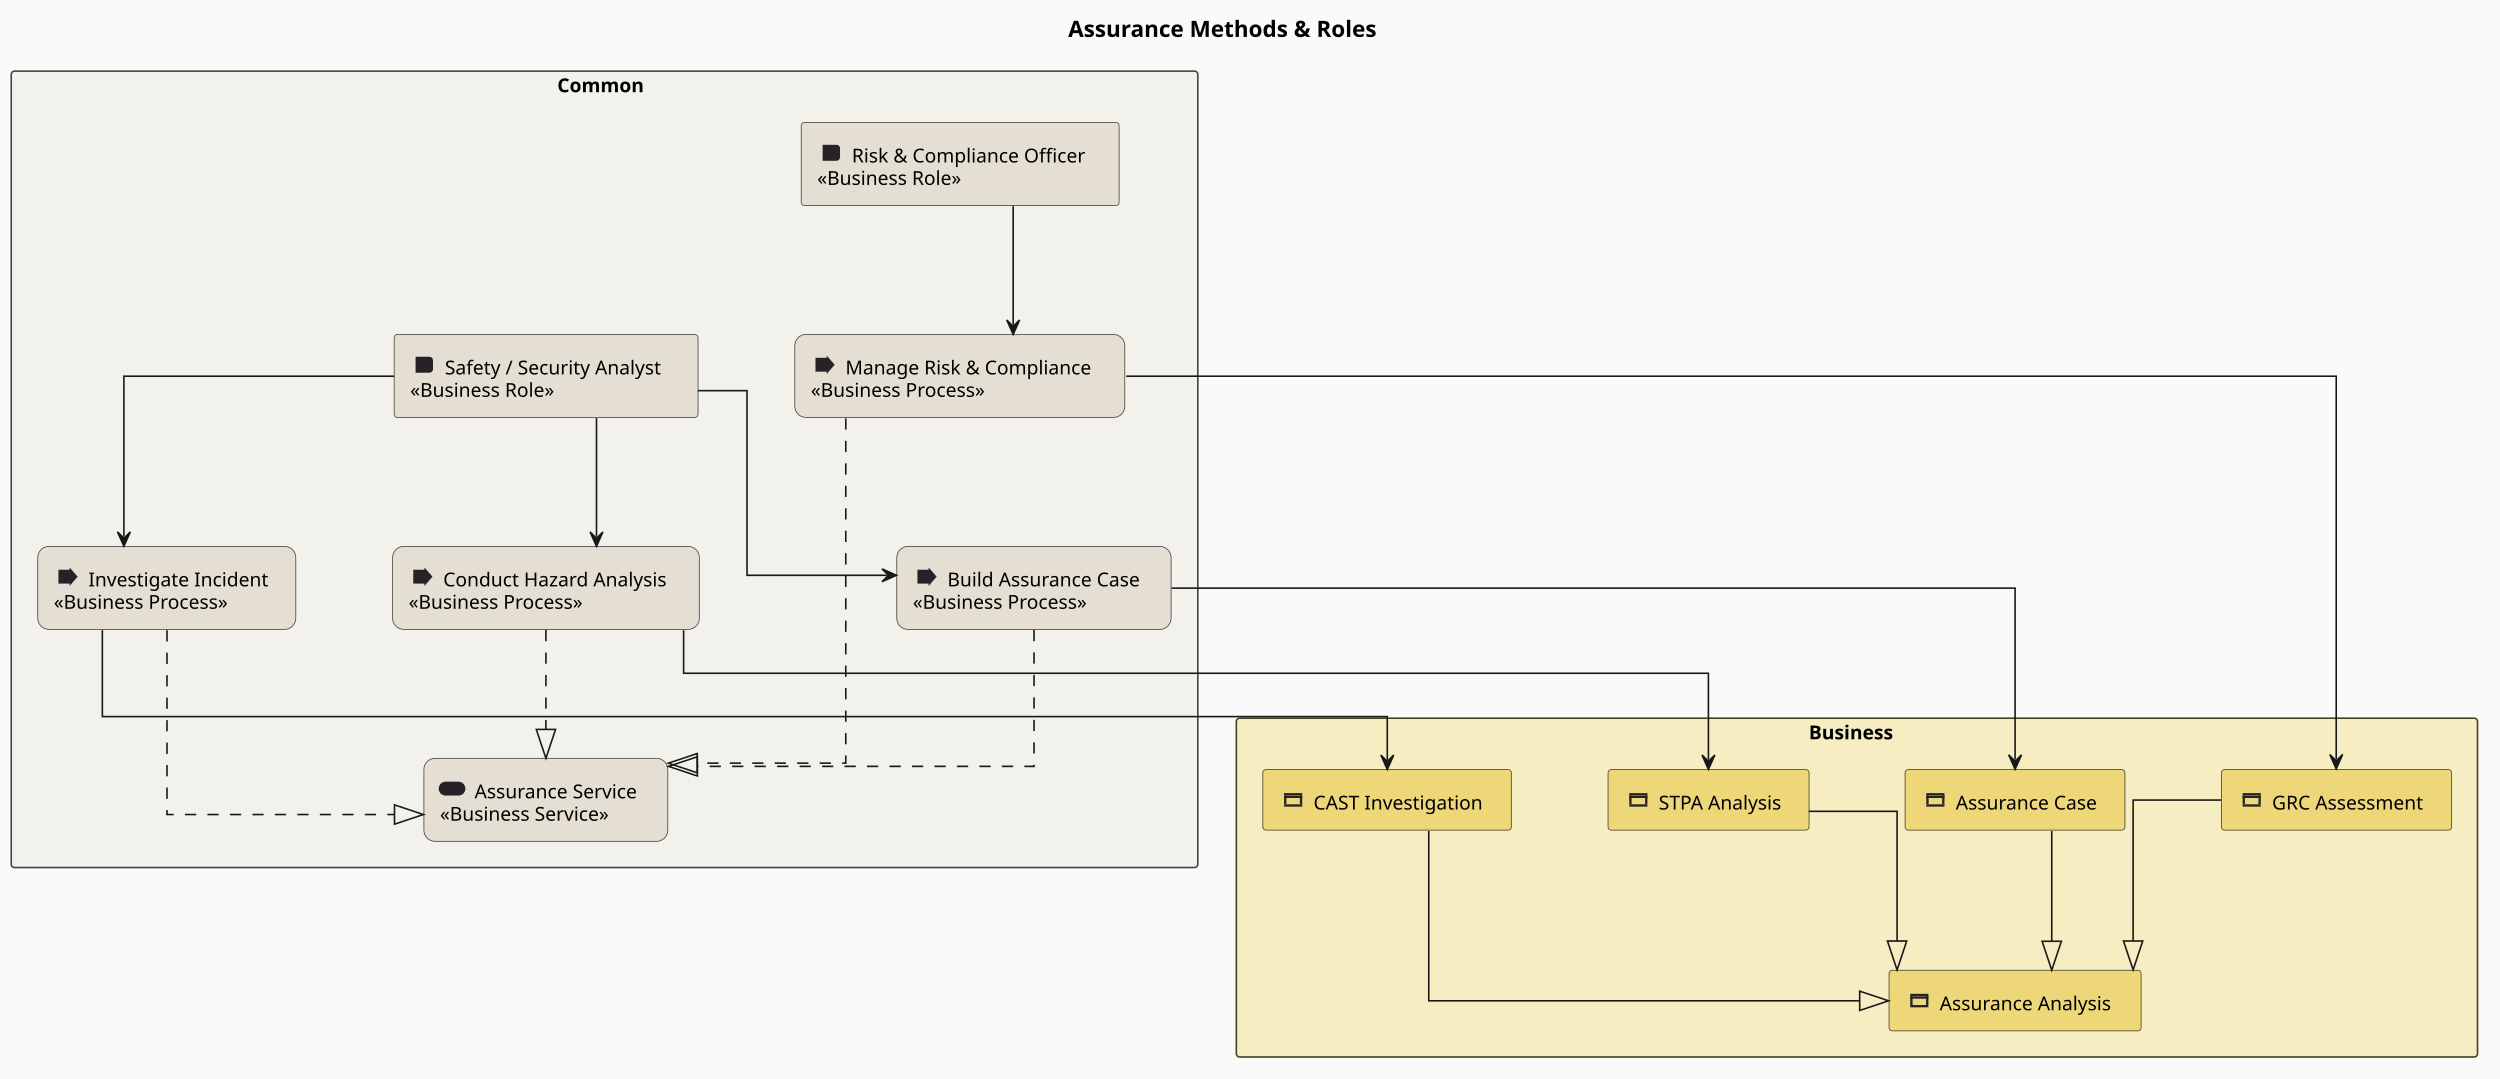
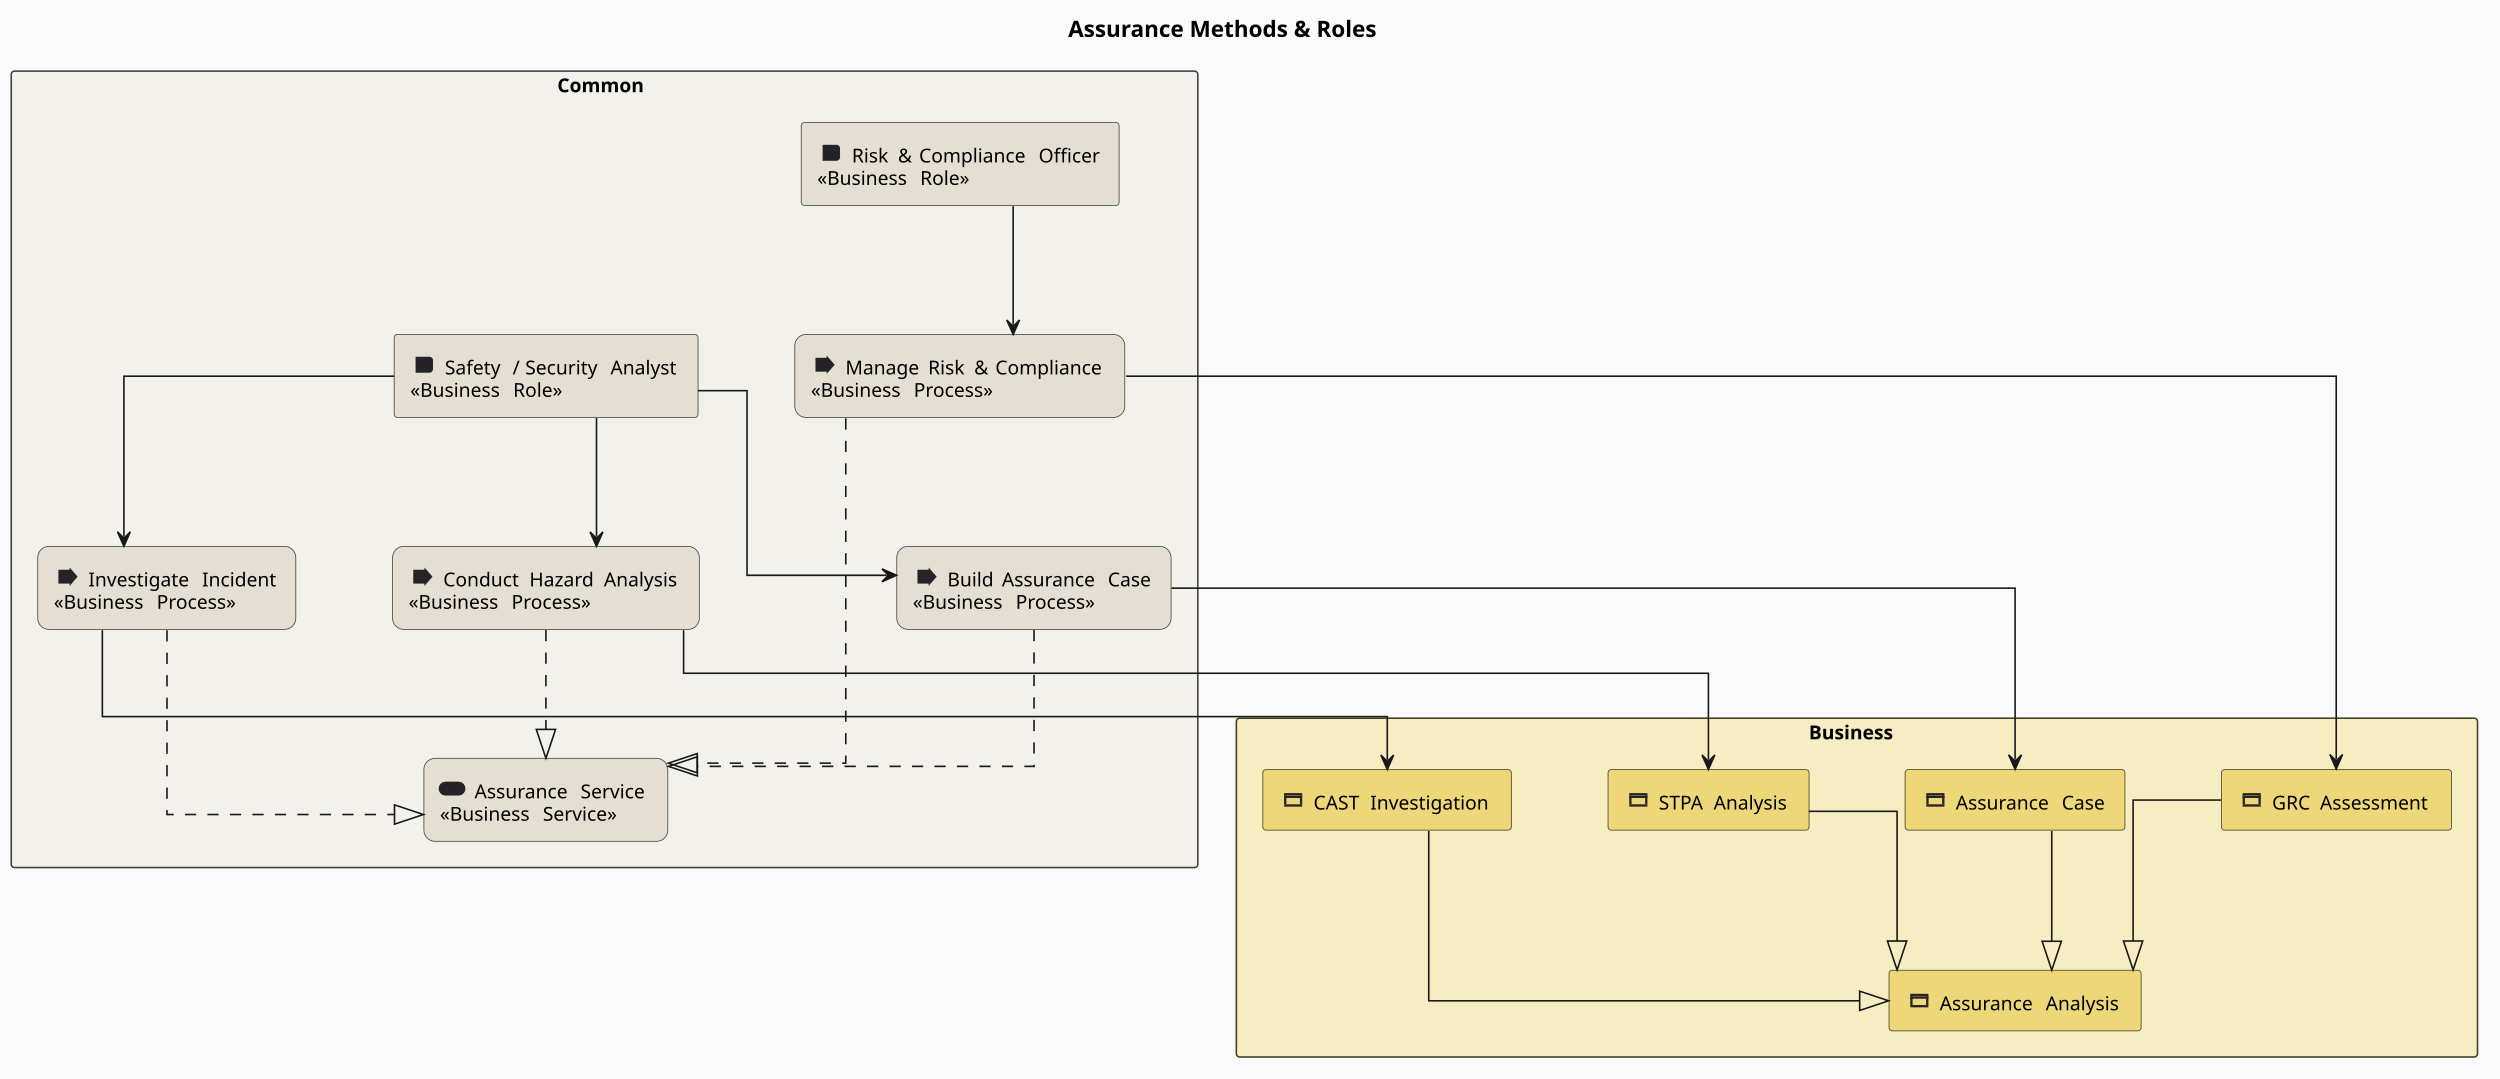
<svg xmlns="http://www.w3.org/2000/svg" contentStyleType="text/css" data-diagram-type="DESCRIPTION" height="672px" preserveAspectRatio="none" style="width:1557px;height:672px;background:#FAFAFA;" version="1.1" viewBox="0 0 1557 672" width="1557px" zoomAndPan="magnify">
  <defs />
  <g>
    <rect fill="#FAFAFA" height="672" style="stroke:none;stroke-width:1;" width="1557" x="0" y="0" />
-     <g class="title" data-source-line="54">
+     <g class="title" data-source-line="56">
      <text fill="#000000" font-family="sans-serif" font-size="14" font-weight="700" lengthAdjust="spacing" textLength="219.495" x="665.252" y="22.995">Assurance Methods &amp; Roles</text>
    </g>
-     <g class="cluster" data-qualified-name="Common" data-source-line="56" id="ent0002">
+     <g class="cluster" data-qualified-name="Common" data-source-line="58" id="ent0002">
      <rect fill="#F3F1EB" height="496" rx="2" ry="2" style="stroke:#45433F;stroke-width:1;" width="739" x="7" y="44.297" />
      <text fill="#000000" font-family="sans-serif" font-size="12" font-weight="700" lengthAdjust="spacing" textLength="58.846" x="347.077" y="57.435">Common</text>
    </g>
-     <g class="cluster" data-qualified-name="Business" data-source-line="66" id="ent0010">
+     <g class="cluster" data-qualified-name="Business" data-source-line="68" id="ent0010">
      <rect fill="#F7EDC3" height="211" rx="2" ry="2" style="stroke:#474024;stroke-width:1;" width="773" x="770" y="447.297" />
      <text fill="#000000" font-family="sans-serif" font-size="12" font-weight="700" lengthAdjust="spacing" textLength="59.912" x="1126.544" y="460.435">Business</text>
    </g>
-     <g class="entity" data-qualified-name="Common.PRC_7YyhMi" data-source-line="57" id="ent0003">
+     <g class="entity" data-qualified-name="Common.PRC_7YyhMi" data-source-line="59" id="ent0003">
      <rect fill="#E5DFD3" height="51.692" rx="7" ry="7" style="stroke:#45433F;stroke-width:0.5;" width="205.512" x="495" y="208.297" />
      <path d="M507.88,222.838 L514.859,222.838 L514.859,221.398 L519.843,227.158 L514.859,232.918 L514.859,231.478 L507.88,231.478" fill="#252327" style="stroke:none;stroke-width:0.5;" />
-       <text fill="#000000" font-family="sans-serif" font-size="12" lengthAdjust="spacing" textLength="163.975" x="526.538" y="233.19">Manage Risk &amp; Compliance</text>
-       <text fill="#000000" font-family="sans-serif" font-size="12" lengthAdjust="spacing" textLength="117.41" x="505" y="247.159">«Business Process»</text>
-     </g>
-     <g class="entity" data-qualified-name="Common.PRC_TfWiGw" data-source-line="58" id="ent0004">
+       <text fill="#000000" font-family="sans-serif" font-size="12" lengthAdjust="spacing" textLength="3.814" x="522.723" y="233.19"> </text>
+       <text fill="#000000" font-family="sans-serif" font-size="12" lengthAdjust="spacing" textLength="47.666" x="526.538" y="233.19">Manage</text>
+       <text fill="#000000" font-family="sans-serif" font-size="12" lengthAdjust="spacing" textLength="3.814" x="574.203" y="233.19"> </text>
+       <text fill="#000000" font-family="sans-serif" font-size="12" lengthAdjust="spacing" textLength="24.873" x="578.018" y="233.19">Risk</text>
+       <text fill="#000000" font-family="sans-serif" font-size="12" lengthAdjust="spacing" textLength="3.814" x="602.891" y="233.19"> </text>
+       <text fill="#000000" font-family="sans-serif" font-size="12" lengthAdjust="spacing" textLength="9.357" x="606.706" y="233.19">&amp;</text>
+       <text fill="#000000" font-family="sans-serif" font-size="12" lengthAdjust="spacing" textLength="3.814" x="616.063" y="233.19"> </text>
+       <text fill="#000000" font-family="sans-serif" font-size="12" lengthAdjust="spacing" textLength="70.635" x="619.877" y="233.19">Compliance</text>
+       <text fill="#000000" font-family="sans-serif" font-size="12" lengthAdjust="spacing" textLength="60.258" x="505" y="247.159">«Business</text>
+       <text fill="#000000" font-family="sans-serif" font-size="12" lengthAdjust="spacing" textLength="3.814" x="565.258" y="247.159"> </text>
+       <text fill="#000000" font-family="sans-serif" font-size="12" lengthAdjust="spacing" textLength="53.338" x="569.072" y="247.159">Process»</text>
+     </g>
+     <g class="entity" data-qualified-name="Common.PRC_TfWiGw" data-source-line="60" id="ent0004">
      <rect fill="#E5DFD3" height="51.692" rx="7" ry="7" style="stroke:#45433F;stroke-width:0.5;" width="191.04" x="244.5" y="340.297" />
      <path d="M257.38,354.838 L264.358,354.838 L264.358,353.398 L269.343,359.158 L264.358,364.918 L264.358,363.478 L257.38,363.478" fill="#252327" style="stroke:none;stroke-width:0.5;" />
-       <text fill="#000000" font-family="sans-serif" font-size="12" lengthAdjust="spacing" textLength="149.502" x="276.038" y="365.19">Conduct Hazard Analysis</text>
-       <text fill="#000000" font-family="sans-serif" font-size="12" lengthAdjust="spacing" textLength="117.41" x="254.5" y="379.159">«Business Process»</text>
-     </g>
-     <g class="entity" data-qualified-name="Common.PRC_bWETd2" data-source-line="59" id="ent0005">
+       <text fill="#000000" font-family="sans-serif" font-size="12" lengthAdjust="spacing" textLength="3.814" x="272.223" y="365.19"> </text>
+       <text fill="#000000" font-family="sans-serif" font-size="12" lengthAdjust="spacing" textLength="49.852" x="276.038" y="365.19">Conduct</text>
+       <text fill="#000000" font-family="sans-serif" font-size="12" lengthAdjust="spacing" textLength="3.814" x="325.889" y="365.19"> </text>
+       <text fill="#000000" font-family="sans-serif" font-size="12" lengthAdjust="spacing" textLength="42.58" x="329.704" y="365.19">Hazard</text>
+       <text fill="#000000" font-family="sans-serif" font-size="12" lengthAdjust="spacing" textLength="3.814" x="372.284" y="365.19"> </text>
+       <text fill="#000000" font-family="sans-serif" font-size="12" lengthAdjust="spacing" textLength="49.441" x="376.098" y="365.19">Analysis</text>
+       <text fill="#000000" font-family="sans-serif" font-size="12" lengthAdjust="spacing" textLength="60.258" x="254.5" y="379.159">«Business</text>
+       <text fill="#000000" font-family="sans-serif" font-size="12" lengthAdjust="spacing" textLength="3.814" x="314.758" y="379.159"> </text>
+       <text fill="#000000" font-family="sans-serif" font-size="12" lengthAdjust="spacing" textLength="53.338" x="318.572" y="379.159">Process»</text>
+     </g>
+     <g class="entity" data-qualified-name="Common.PRC_bWETd2" data-source-line="61" id="ent0005">
      <rect fill="#E5DFD3" height="51.692" rx="7" ry="7" style="stroke:#45433F;stroke-width:0.5;" width="170.848" x="558.5" y="340.297" />
      <path d="M571.38,354.838 L578.359,354.838 L578.359,353.398 L583.343,359.158 L578.359,364.918 L578.359,363.478 L571.38,363.478" fill="#252327" style="stroke:none;stroke-width:0.5;" />
-       <text fill="#000000" font-family="sans-serif" font-size="12" lengthAdjust="spacing" textLength="129.31" x="590.038" y="365.19">Build Assurance Case</text>
-       <text fill="#000000" font-family="sans-serif" font-size="12" lengthAdjust="spacing" textLength="117.41" x="568.5" y="379.159">«Business Process»</text>
-     </g>
-     <g class="entity" data-qualified-name="Common.PRC_lXql_n" data-source-line="60" id="ent0006">
+       <text fill="#000000" font-family="sans-serif" font-size="12" lengthAdjust="spacing" textLength="3.814" x="586.223" y="365.19"> </text>
+       <text fill="#000000" font-family="sans-serif" font-size="12" lengthAdjust="spacing" textLength="30.123" x="590.038" y="365.19">Build</text>
+       <text fill="#000000" font-family="sans-serif" font-size="12" lengthAdjust="spacing" textLength="3.814" x="620.161" y="365.19"> </text>
+       <text fill="#000000" font-family="sans-serif" font-size="12" lengthAdjust="spacing" textLength="62.191" x="623.975" y="365.19">Assurance</text>
+       <text fill="#000000" font-family="sans-serif" font-size="12" lengthAdjust="spacing" textLength="3.814" x="686.166" y="365.19"> </text>
+       <text fill="#000000" font-family="sans-serif" font-size="12" lengthAdjust="spacing" textLength="29.367" x="689.981" y="365.19">Case</text>
+       <text fill="#000000" font-family="sans-serif" font-size="12" lengthAdjust="spacing" textLength="60.258" x="568.5" y="379.159">«Business</text>
+       <text fill="#000000" font-family="sans-serif" font-size="12" lengthAdjust="spacing" textLength="3.814" x="628.758" y="379.159"> </text>
+       <text fill="#000000" font-family="sans-serif" font-size="12" lengthAdjust="spacing" textLength="53.338" x="632.572" y="379.159">Process»</text>
+     </g>
+     <g class="entity" data-qualified-name="Common.PRC_lXql_n" data-source-line="62" id="ent0006">
      <rect fill="#E5DFD3" height="51.692" rx="7" ry="7" style="stroke:#45433F;stroke-width:0.5;" width="160.717" x="23.5" y="340.297" />
      <path d="M36.38,354.838 L43.358,354.838 L43.358,353.398 L48.343,359.158 L43.358,364.918 L43.358,363.478 L36.38,363.478" fill="#252327" style="stroke:none;stroke-width:0.5;" />
-       <text fill="#000000" font-family="sans-serif" font-size="12" lengthAdjust="spacing" textLength="119.18" x="55.038" y="365.19">Investigate Incident</text>
-       <text fill="#000000" font-family="sans-serif" font-size="12" lengthAdjust="spacing" textLength="117.41" x="33.5" y="379.159">«Business Process»</text>
-     </g>
-     <g class="entity" data-qualified-name="Common.ROL_abNYhO" data-source-line="61" id="ent0007">
+       <text fill="#000000" font-family="sans-serif" font-size="12" lengthAdjust="spacing" textLength="3.814" x="51.223" y="365.19"> </text>
+       <text fill="#000000" font-family="sans-serif" font-size="12" lengthAdjust="spacing" textLength="66.978" x="55.038" y="365.19">Investigate</text>
+       <text fill="#000000" font-family="sans-serif" font-size="12" lengthAdjust="spacing" textLength="3.814" x="122.016" y="365.19"> </text>
+       <text fill="#000000" font-family="sans-serif" font-size="12" lengthAdjust="spacing" textLength="48.387" x="125.831" y="365.19">Incident</text>
+       <text fill="#000000" font-family="sans-serif" font-size="12" lengthAdjust="spacing" textLength="60.258" x="33.5" y="379.159">«Business</text>
+       <text fill="#000000" font-family="sans-serif" font-size="12" lengthAdjust="spacing" textLength="3.814" x="93.758" y="379.159"> </text>
+       <text fill="#000000" font-family="sans-serif" font-size="12" lengthAdjust="spacing" textLength="53.338" x="97.572" y="379.159">Process»</text>
+     </g>
+     <g class="entity" data-qualified-name="Common.ROL_abNYhO" data-source-line="63" id="ent0007">
      <rect fill="#E5DFD3" height="51.692" rx="2" ry="2" style="stroke:#45433F;stroke-width:0.5;" width="197.989" x="499" y="76.297" />
      <path d="M512.323,90.174 L520.963,90.174 A2.215,2.215 0 0 1 523.178,92.389 L523.178,97.928 A2.215,2.215 0 0 1 520.963,100.143 L512.323,100.143" fill="#252327" style="stroke:none;stroke-width:0.5;" />
-       <text fill="#000000" font-family="sans-serif" font-size="12" lengthAdjust="spacing" textLength="156.451" x="530.538" y="101.19">Risk &amp; Compliance Officer</text>
-       <text fill="#000000" font-family="sans-serif" font-size="12" lengthAdjust="spacing" textLength="97.811" x="509" y="115.159">«Business Role»</text>
-     </g>
-     <g class="entity" data-qualified-name="Common.ROL_yswDMB" data-source-line="62" id="ent0008">
+       <text fill="#000000" font-family="sans-serif" font-size="12" lengthAdjust="spacing" textLength="3.814" x="526.723" y="101.19"> </text>
+       <text fill="#000000" font-family="sans-serif" font-size="12" lengthAdjust="spacing" textLength="24.873" x="530.538" y="101.19">Risk</text>
+       <text fill="#000000" font-family="sans-serif" font-size="12" lengthAdjust="spacing" textLength="3.814" x="555.411" y="101.19"> </text>
+       <text fill="#000000" font-family="sans-serif" font-size="12" lengthAdjust="spacing" textLength="9.357" x="559.225" y="101.19">&amp;</text>
+       <text fill="#000000" font-family="sans-serif" font-size="12" lengthAdjust="spacing" textLength="3.814" x="568.582" y="101.19"> </text>
+       <text fill="#000000" font-family="sans-serif" font-size="12" lengthAdjust="spacing" textLength="70.635" x="572.397" y="101.19">Compliance</text>
+       <text fill="#000000" font-family="sans-serif" font-size="12" lengthAdjust="spacing" textLength="3.814" x="643.032" y="101.19"> </text>
+       <text fill="#000000" font-family="sans-serif" font-size="12" lengthAdjust="spacing" textLength="40.143" x="646.846" y="101.19">Officer</text>
+       <text fill="#000000" font-family="sans-serif" font-size="12" lengthAdjust="spacing" textLength="60.258" x="509" y="115.159">«Business</text>
+       <text fill="#000000" font-family="sans-serif" font-size="12" lengthAdjust="spacing" textLength="3.814" x="569.258" y="115.159"> </text>
+       <text fill="#000000" font-family="sans-serif" font-size="12" lengthAdjust="spacing" textLength="33.738" x="573.072" y="115.159">Role»</text>
+     </g>
+     <g class="entity" data-qualified-name="Common.ROL_yswDMB" data-source-line="64" id="ent0008">
      <rect fill="#E5DFD3" height="51.692" rx="2" ry="2" style="stroke:#45433F;stroke-width:0.5;" width="189.246" x="245.5" y="208.297" />
      <path d="M258.823,222.174 L267.463,222.174 A2.215,2.215 0 0 1 269.678,224.389 L269.678,229.928 A2.215,2.215 0 0 1 267.463,232.143 L258.823,232.143" fill="#252327" style="stroke:none;stroke-width:0.5;" />
-       <text fill="#000000" font-family="sans-serif" font-size="12" lengthAdjust="spacing" textLength="147.709" x="277.038" y="233.19">Safety / Security Analyst</text>
-       <text fill="#000000" font-family="sans-serif" font-size="12" lengthAdjust="spacing" textLength="97.811" x="255.5" y="247.159">«Business Role»</text>
-     </g>
-     <g class="entity" data-qualified-name="Common.SRV_ooK3YN" data-source-line="63" id="ent0009">
+       <text fill="#000000" font-family="sans-serif" font-size="12" lengthAdjust="spacing" textLength="3.814" x="273.223" y="233.19"> </text>
+       <text fill="#000000" font-family="sans-serif" font-size="12" lengthAdjust="spacing" textLength="38.385" x="277.038" y="233.19">Safety</text>
+       <text fill="#000000" font-family="sans-serif" font-size="12" lengthAdjust="spacing" textLength="3.814" x="315.422" y="233.19"> </text>
+       <text fill="#000000" font-family="sans-serif" font-size="12" lengthAdjust="spacing" textLength="4.043" x="319.237" y="233.19">/</text>
+       <text fill="#000000" font-family="sans-serif" font-size="12" lengthAdjust="spacing" textLength="3.814" x="323.28" y="233.19"> </text>
+       <text fill="#000000" font-family="sans-serif" font-size="12" lengthAdjust="spacing" textLength="49.277" x="327.094" y="233.19">Security</text>
+       <text fill="#000000" font-family="sans-serif" font-size="12" lengthAdjust="spacing" textLength="3.814" x="376.372" y="233.19"> </text>
+       <text fill="#000000" font-family="sans-serif" font-size="12" lengthAdjust="spacing" textLength="44.56" x="380.186" y="233.19">Analyst</text>
+       <text fill="#000000" font-family="sans-serif" font-size="12" lengthAdjust="spacing" textLength="60.258" x="255.5" y="247.159">«Business</text>
+       <text fill="#000000" font-family="sans-serif" font-size="12" lengthAdjust="spacing" textLength="3.814" x="315.758" y="247.159"> </text>
+       <text fill="#000000" font-family="sans-serif" font-size="12" lengthAdjust="spacing" textLength="33.738" x="319.572" y="247.159">Role»</text>
+     </g>
+     <g class="entity" data-qualified-name="Common.SRV_ooK3YN" data-source-line="65" id="ent0009">
      <rect fill="#E5DFD3" height="51.692" rx="7" ry="7" style="stroke:#45433F;stroke-width:0.5;" width="151.893" x="264" y="472.297" />
      <path d="M277.545,486.838 L285.52,486.838 A3.102,3.102 0 0 1 285.52,495.478 L277.545,495.478 A3.102,3.102 0 0 1 277.545,486.838" fill="#252327" style="stroke:none;stroke-width:0.5;" />
-       <text fill="#000000" font-family="sans-serif" font-size="12" lengthAdjust="spacing" textLength="110.356" x="295.538" y="497.19">Assurance Service</text>
-       <text fill="#000000" font-family="sans-serif" font-size="12" lengthAdjust="spacing" textLength="115.764" x="274" y="511.159">«Business Service»</text>
-     </g>
-     <g class="entity" data-qualified-name="Business.BOB_B33tSQ" data-source-line="67" id="ent0011">
+       <text fill="#000000" font-family="sans-serif" font-size="12" lengthAdjust="spacing" textLength="3.814" x="291.723" y="497.19"> </text>
+       <text fill="#000000" font-family="sans-serif" font-size="12" lengthAdjust="spacing" textLength="62.191" x="295.538" y="497.19">Assurance</text>
+       <text fill="#000000" font-family="sans-serif" font-size="12" lengthAdjust="spacing" textLength="3.814" x="357.729" y="497.19"> </text>
+       <text fill="#000000" font-family="sans-serif" font-size="12" lengthAdjust="spacing" textLength="44.35" x="361.543" y="497.19">Service</text>
+       <text fill="#000000" font-family="sans-serif" font-size="12" lengthAdjust="spacing" textLength="60.258" x="274" y="511.159">«Business</text>
+       <text fill="#000000" font-family="sans-serif" font-size="12" lengthAdjust="spacing" textLength="3.814" x="334.258" y="511.159"> </text>
+       <text fill="#000000" font-family="sans-serif" font-size="12" lengthAdjust="spacing" textLength="51.691" x="338.072" y="511.159">Service»</text>
+     </g>
+     <g class="entity" data-qualified-name="Business.BOB_B33tSQ" data-source-line="69" id="ent0011">
      <rect fill="#EDD779" height="37.723" rx="2" ry="2" style="stroke:#474024;stroke-width:0.5;" width="156.985" x="1176.5" y="604.297" />
      <path d="M1189.712,618.949 L1201.011,618.949 L1201.011,620.389 L1189.712,620.389" fill="#252327" />
      <path d="M1189.712,625.928 L1201.011,625.928 L1201.011,627.368 L1189.712,627.368" fill="#252327" />
      <path d="M1189.712,620.389 L1189.712,625.928 L1191.152,625.928 L1191.152,620.389" fill="#252327" />
      <path d="M1199.571,620.389 L1199.571,625.928 L1201.011,625.928 L1201.011,620.389" fill="#252327" />
      <path d="M1189.712,620.555 L1201.011,620.555 L1201.011,621.995 L1189.712,621.995" fill="#252327" />
-       <text fill="#000000" font-family="sans-serif" font-size="12" lengthAdjust="spacing" textLength="115.447" x="1208.037" y="629.19">Assurance Analysis</text>
-     </g>
-     <g class="entity" data-qualified-name="Business.BOB_GCbVtL" data-source-line="68" id="ent0012">
+       <text fill="#000000" font-family="sans-serif" font-size="12" lengthAdjust="spacing" textLength="3.814" x="1204.223" y="629.19"> </text>
+       <text fill="#000000" font-family="sans-serif" font-size="12" lengthAdjust="spacing" textLength="62.191" x="1208.037" y="629.19">Assurance</text>
+       <text fill="#000000" font-family="sans-serif" font-size="12" lengthAdjust="spacing" textLength="3.814" x="1270.229" y="629.19"> </text>
+       <text fill="#000000" font-family="sans-serif" font-size="12" lengthAdjust="spacing" textLength="49.441" x="1274.043" y="629.19">Analysis</text>
+     </g>
+     <g class="entity" data-qualified-name="Business.BOB_GCbVtL" data-source-line="70" id="ent0012">
      <rect fill="#EDD779" height="37.723" rx="2" ry="2" style="stroke:#474024;stroke-width:0.5;" width="143.35" x="1383.5" y="479.297" />
      <path d="M1396.712,493.949 L1408.011,493.949 L1408.011,495.389 L1396.712,495.389" fill="#252327" />
      <path d="M1396.712,500.928 L1408.011,500.928 L1408.011,502.368 L1396.712,502.368" fill="#252327" />
      <path d="M1396.712,495.389 L1396.712,500.928 L1398.152,500.928 L1398.152,495.389" fill="#252327" />
      <path d="M1406.571,495.389 L1406.571,500.928 L1408.011,500.928 L1408.011,495.389" fill="#252327" />
      <path d="M1396.712,495.555 L1408.011,495.555 L1408.011,496.995 L1396.712,496.995" fill="#252327" />
-       <text fill="#000000" font-family="sans-serif" font-size="12" lengthAdjust="spacing" textLength="101.812" x="1415.037" y="504.19">GRC Assessment</text>
-     </g>
-     <g class="entity" data-qualified-name="Business.BOB_H_uAJl" data-source-line="69" id="ent0013">
+       <text fill="#000000" font-family="sans-serif" font-size="12" lengthAdjust="spacing" textLength="3.814" x="1411.223" y="504.19"> </text>
+       <text fill="#000000" font-family="sans-serif" font-size="12" lengthAdjust="spacing" textLength="26.016" x="1415.037" y="504.19">GRC</text>
+       <text fill="#000000" font-family="sans-serif" font-size="12" lengthAdjust="spacing" textLength="3.814" x="1441.053" y="504.19"> </text>
+       <text fill="#000000" font-family="sans-serif" font-size="12" lengthAdjust="spacing" textLength="71.982" x="1444.868" y="504.19">Assessment</text>
+     </g>
+     <g class="entity" data-qualified-name="Business.BOB_H_uAJl" data-source-line="71" id="ent0013">
      <rect fill="#EDD779" height="37.723" rx="2" ry="2" style="stroke:#474024;stroke-width:0.5;" width="154.764" x="786.5" y="479.297" />
      <path d="M799.712,493.949 L811.011,493.949 L811.011,495.389 L799.712,495.389" fill="#252327" />
      <path d="M799.712,500.928 L811.011,500.928 L811.011,502.368 L799.712,502.368" fill="#252327" />
      <path d="M799.712,495.389 L799.712,500.928 L801.152,500.928 L801.152,495.389" fill="#252327" />
      <path d="M809.571,495.389 L809.571,500.928 L811.011,500.928 L811.011,495.389" fill="#252327" />
      <path d="M799.712,495.555 L811.011,495.555 L811.011,496.995 L799.712,496.995" fill="#252327" />
-       <text fill="#000000" font-family="sans-serif" font-size="12" lengthAdjust="spacing" textLength="113.227" x="818.038" y="504.19">CAST Investigation</text>
-     </g>
-     <g class="entity" data-qualified-name="Business.BOB_U1Yo1s" data-source-line="70" id="ent0014">
+       <text fill="#000000" font-family="sans-serif" font-size="12" lengthAdjust="spacing" textLength="3.814" x="814.223" y="504.19"> </text>
+       <text fill="#000000" font-family="sans-serif" font-size="12" lengthAdjust="spacing" textLength="31.535" x="818.038" y="504.19">CAST</text>
+       <text fill="#000000" font-family="sans-serif" font-size="12" lengthAdjust="spacing" textLength="3.814" x="849.573" y="504.19"> </text>
+       <text fill="#000000" font-family="sans-serif" font-size="12" lengthAdjust="spacing" textLength="77.877" x="853.387" y="504.19">Investigation</text>
+     </g>
+     <g class="entity" data-qualified-name="Business.BOB_U1Yo1s" data-source-line="72" id="ent0014">
      <rect fill="#EDD779" height="37.723" rx="2" ry="2" style="stroke:#474024;stroke-width:0.5;" width="125.186" x="1001.5" y="479.297" />
      <path d="M1014.712,493.949 L1026.011,493.949 L1026.011,495.389 L1014.712,495.389" fill="#252327" />
      <path d="M1014.712,500.928 L1026.011,500.928 L1026.011,502.368 L1014.712,502.368" fill="#252327" />
      <path d="M1014.712,495.389 L1014.712,500.928 L1016.152,500.928 L1016.152,495.389" fill="#252327" />
      <path d="M1024.571,495.389 L1024.571,500.928 L1026.011,500.928 L1026.011,495.389" fill="#252327" />
      <path d="M1014.712,495.555 L1026.011,495.555 L1026.011,496.995 L1014.712,496.995" fill="#252327" />
-       <text fill="#000000" font-family="sans-serif" font-size="12" lengthAdjust="spacing" textLength="83.648" x="1033.037" y="504.19">STPA Analysis</text>
-     </g>
-     <g class="entity" data-qualified-name="Business.BOB_f_Hz7r" data-source-line="71" id="ent0015">
+       <text fill="#000000" font-family="sans-serif" font-size="12" lengthAdjust="spacing" textLength="3.814" x="1029.223" y="504.19"> </text>
+       <text fill="#000000" font-family="sans-serif" font-size="12" lengthAdjust="spacing" textLength="30.393" x="1033.037" y="504.19">STPA</text>
+       <text fill="#000000" font-family="sans-serif" font-size="12" lengthAdjust="spacing" textLength="3.814" x="1063.43" y="504.19"> </text>
+       <text fill="#000000" font-family="sans-serif" font-size="12" lengthAdjust="spacing" textLength="49.441" x="1067.245" y="504.19">Analysis</text>
+     </g>
+     <g class="entity" data-qualified-name="Business.BOB_f_Hz7r" data-source-line="73" id="ent0015">
      <rect fill="#EDD779" height="37.723" rx="2" ry="2" style="stroke:#474024;stroke-width:0.5;" width="136.911" x="1186.5" y="479.297" />
      <path d="M1199.712,493.949 L1211.011,493.949 L1211.011,495.389 L1199.712,495.389" fill="#252327" />
      <path d="M1199.712,500.928 L1211.011,500.928 L1211.011,502.368 L1199.712,502.368" fill="#252327" />
      <path d="M1199.712,495.389 L1199.712,500.928 L1201.152,500.928 L1201.152,495.389" fill="#252327" />
      <path d="M1209.571,495.389 L1209.571,500.928 L1211.011,500.928 L1211.011,495.389" fill="#252327" />
      <path d="M1199.712,495.555 L1211.011,495.555 L1211.011,496.995 L1199.712,496.995" fill="#252327" />
-       <text fill="#000000" font-family="sans-serif" font-size="12" lengthAdjust="spacing" textLength="95.373" x="1218.037" y="504.19">Assurance Case</text>
-     </g>
-     <g class="link" data-entity-1="ent0007" data-entity-2="ent0003" data-link-type="dependency" data-source-line="96" id="lnk34">
+       <text fill="#000000" font-family="sans-serif" font-size="12" lengthAdjust="spacing" textLength="3.814" x="1214.223" y="504.19"> </text>
+       <text fill="#000000" font-family="sans-serif" font-size="12" lengthAdjust="spacing" textLength="62.191" x="1218.037" y="504.19">Assurance</text>
+       <text fill="#000000" font-family="sans-serif" font-size="12" lengthAdjust="spacing" textLength="3.814" x="1280.229" y="504.19"> </text>
+       <text fill="#000000" font-family="sans-serif" font-size="12" lengthAdjust="spacing" textLength="29.367" x="1284.043" y="504.19">Case</text>
+     </g>
+     <g class="link" data-entity-1="ent0007" data-entity-2="ent0003" data-link-type="dependency" data-source-line="98" id="lnk34">
      <path d="M631,128.377 C631,151.517 631,179.147 631,202.277" fill="none" id="ROL_abNYhO-to-PRC_7YyhMi" style="stroke:#181818;stroke-width:1;" />
      <polygon fill="#181818" points="631,208.277,635,199.277,631,203.277,627,199.277,631,208.277" style="stroke:#181818;stroke-width:1;" />
    </g>
-     <g class="link" data-entity-1="ent0008" data-entity-2="ent0004" data-link-type="dependency" data-source-line="98" id="lnk36">
+     <g class="link" data-entity-1="ent0008" data-entity-2="ent0004" data-link-type="dependency" data-source-line="100" id="lnk36">
      <path d="M371.5,260.377 C371.5,283.517 371.5,311.147 371.5,334.277" fill="none" id="ROL_yswDMB-to-PRC_TfWiGw" style="stroke:#181818;stroke-width:1;" />
      <polygon fill="#181818" points="371.5,340.277,375.5,331.277,371.5,335.277,367.5,331.277,371.5,340.277" style="stroke:#181818;stroke-width:1;" />
    </g>
-     <g class="link" data-entity-1="ent0006" data-entity-2="ent0009" data-link-type="extension" data-source-line="103" id="lnk41">
+     <g class="link" data-entity-1="ent0006" data-entity-2="ent0009" data-link-type="extension" data-source-line="105" id="lnk41">
      <path d="M104,392.487 C104,433.267 104,507.297 104,507.297 C104,507.297 176.75,507.297 245.7,507.297" fill="none" id="PRC_lXql_n-to-SRV_ooK3YN" style="stroke:#181818;stroke-width:1;stroke-dasharray:7,7;" />
      <polygon fill="none" points="263.7,507.297,245.7,501.297,245.7,513.297,263.7,507.297" style="stroke:#181818;stroke-width:1;" />
    </g>
-     <g class="link" data-entity-1="ent0015" data-entity-2="ent0011" data-link-type="extension" data-source-line="91" id="lnk29">
+     <g class="link" data-entity-1="ent0015" data-entity-2="ent0011" data-link-type="extension" data-source-line="93" id="lnk29">
      <path d="M1277.83,517.557 C1277.83,541.117 1277.83,562.747 1277.83,586.227" fill="none" id="BOB_f_Hz7r-to-BOB_B33tSQ" style="stroke:#181818;stroke-width:1;" />
      <polygon fill="none" points="1277.83,604.227,1283.83,586.227,1271.83,586.227,1277.83,604.227" style="stroke:#181818;stroke-width:1;" />
    </g>
-     <g class="link" data-entity-1="ent0012" data-entity-2="ent0011" data-link-type="extension" data-source-line="88" id="lnk26">
+     <g class="link" data-entity-1="ent0012" data-entity-2="ent0011" data-link-type="extension" data-source-line="90" id="lnk26">
      <path d="M1383.25,498.297 C1354.7,498.297 1328.5,498.297 1328.5,498.297 C1328.5,498.297 1328.5,550.977 1328.5,586.037" fill="none" id="BOB_GCbVtL-to-BOB_B33tSQ" style="stroke:#181818;stroke-width:1;" />
      <polygon fill="none" points="1328.5,604.037,1334.5,586.037,1322.5,586.037,1328.5,604.037" style="stroke:#181818;stroke-width:1;" />
    </g>
-     <g class="link" data-entity-1="ent0013" data-entity-2="ent0011" data-link-type="extension" data-source-line="89" id="lnk27">
+     <g class="link" data-entity-1="ent0013" data-entity-2="ent0011" data-link-type="extension" data-source-line="91" id="lnk27">
      <path d="M889.83,517.557 C889.83,552.617 889.83,623.297 889.83,623.297 C889.83,623.297 1050.86,623.297 1158.21,623.297" fill="none" id="BOB_H_uAJl-to-BOB_B33tSQ" style="stroke:#181818;stroke-width:1;" />
      <polygon fill="none" points="1176.21,623.297,1158.21,617.297,1158.21,629.297,1176.21,623.297" style="stroke:#181818;stroke-width:1;" />
    </g>
-     <g class="link" data-entity-1="ent0014" data-entity-2="ent0011" data-link-type="extension" data-source-line="90" id="lnk28">
+     <g class="link" data-entity-1="ent0014" data-entity-2="ent0011" data-link-type="extension" data-source-line="92" id="lnk28">
      <path d="M1126.53,505.297 C1154.6,505.297 1181.5,505.297 1181.5,505.297 C1181.5,505.297 1181.5,552.637 1181.5,586.077" fill="none" id="BOB_U1Yo1s-to-BOB_B33tSQ" style="stroke:#181818;stroke-width:1;" />
      <polygon fill="none" points="1181.5,604.077,1187.5,586.077,1175.5,586.077,1181.5,604.077" style="stroke:#181818;stroke-width:1;" />
    </g>
-     <g class="link" data-entity-1="ent0003" data-entity-2="ent0012" data-link-type="dependency" data-source-line="92" id="lnk30">
+     <g class="link" data-entity-1="ent0003" data-entity-2="ent0012" data-link-type="dependency" data-source-line="94" id="lnk30">
      <path d="M701.37,234.297 C929.31,234.297 1455,234.297 1455,234.297 C1455,234.297 1455,411.917 1455,472.887" fill="none" id="PRC_7YyhMi-to-BOB_GCbVtL" style="stroke:#181818;stroke-width:1;" />
      <polygon fill="#181818" points="1455,478.887,1459,469.887,1455,473.887,1451,469.887,1455,478.887" style="stroke:#181818;stroke-width:1;" />
    </g>
-     <g class="link" data-entity-1="ent0006" data-entity-2="ent0013" data-link-type="dependency" data-source-line="93" id="lnk31">
+     <g class="link" data-entity-1="ent0006" data-entity-2="ent0013" data-link-type="dependency" data-source-line="95" id="lnk31">
      <path d="M63.75,392.487 C63.75,415.827 63.75,446.297 63.75,446.297 C63.75,446.297 864,446.297 864,446.297 C864,446.297 864,458.387 864,473.227" fill="none" id="PRC_lXql_n-to-BOB_H_uAJl" style="stroke:#181818;stroke-width:1;" />
      <polygon fill="#181818" points="864,479.227,868,470.227,864,474.227,860,470.227,864,479.227" style="stroke:#181818;stroke-width:1;" />
    </g>
-     <g class="link" data-entity-1="ent0004" data-entity-2="ent0014" data-link-type="dependency" data-source-line="94" id="lnk32">
+     <g class="link" data-entity-1="ent0004" data-entity-2="ent0014" data-link-type="dependency" data-source-line="96" id="lnk32">
      <path d="M425.75,392.487 C425.75,405.837 425.75,419.297 425.75,419.297 C425.75,419.297 1064,419.297 1064,419.297 C1064,419.297 1064,449.797 1064,473.177" fill="none" id="PRC_TfWiGw-to-BOB_U1Yo1s" style="stroke:#181818;stroke-width:1;" />
      <polygon fill="#181818" points="1064,479.177,1068,470.177,1064,474.177,1060,470.177,1064,479.177" style="stroke:#181818;stroke-width:1;" />
    </g>
-     <g class="link" data-entity-1="ent0005" data-entity-2="ent0015" data-link-type="dependency" data-source-line="95" id="lnk33">
+     <g class="link" data-entity-1="ent0005" data-entity-2="ent0015" data-link-type="dependency" data-source-line="97" id="lnk33">
      <path d="M729.6,366.297 C897.76,366.297 1255,366.297 1255,366.297 C1255,366.297 1255,436.497 1255,473.107" fill="none" id="PRC_bWETd2-to-BOB_f_Hz7r" style="stroke:#181818;stroke-width:1;" />
      <polygon fill="#181818" points="1255,479.107,1259,470.107,1255,474.107,1251,470.107,1255,479.107" style="stroke:#181818;stroke-width:1;" />
    </g>
-     <g class="link" data-entity-1="ent0003" data-entity-2="ent0009" data-link-type="extension" data-source-line="97" id="lnk35">
+     <g class="link" data-entity-1="ent0003" data-entity-2="ent0009" data-link-type="extension" data-source-line="99" id="lnk35">
      <path d="M526.75,260.547 C526.75,323.007 526.75,475.297 526.75,475.297 C526.75,475.297 485.87,475.297 434.23,475.297" fill="none" id="PRC_7YyhMi-to-SRV_ooK3YN" style="stroke:#181818;stroke-width:1;stroke-dasharray:7,7;" />
      <polygon fill="none" points="416.23,475.297,434.23,481.297,434.23,469.297,416.23,475.297" style="stroke:#181818;stroke-width:1;" />
    </g>
-     <g class="link" data-entity-1="ent0004" data-entity-2="ent0009" data-link-type="extension" data-source-line="99" id="lnk37">
+     <g class="link" data-entity-1="ent0004" data-entity-2="ent0009" data-link-type="extension" data-source-line="101" id="lnk37">
      <path d="M340,392.377 C340,415.517 340,431.147 340,454.277" fill="none" id="PRC_TfWiGw-to-SRV_ooK3YN" style="stroke:#181818;stroke-width:1;stroke-dasharray:7,7;" />
      <polygon fill="none" points="340,472.277,346,454.277,334,454.277,340,472.277" style="stroke:#181818;stroke-width:1;" />
    </g>
-     <g class="link" data-entity-1="ent0008" data-entity-2="ent0005" data-link-type="dependency" data-source-line="100" id="lnk38">
+     <g class="link" data-entity-1="ent0008" data-entity-2="ent0005" data-link-type="dependency" data-source-line="102" id="lnk38">
      <path d="M434.61,243.297 C452.24,243.297 465.25,243.297 465.25,243.297 C465.25,243.297 465.25,358.297 465.25,358.297 C465.25,358.297 506.41,358.297 552.29,358.297" fill="none" id="ROL_yswDMB-to-PRC_bWETd2" style="stroke:#181818;stroke-width:1;" />
      <polygon fill="#181818" points="558.29,358.297,549.29,354.297,553.29,358.297,549.29,362.297,558.29,358.297" style="stroke:#181818;stroke-width:1;" />
    </g>
-     <g class="link" data-entity-1="ent0005" data-entity-2="ent0009" data-link-type="extension" data-source-line="101" id="lnk39">
+     <g class="link" data-entity-1="ent0005" data-entity-2="ent0009" data-link-type="extension" data-source-line="103" id="lnk39">
      <path d="M644,392.317 C644,425.127 644,477.297 644,477.297 C644,477.297 524.37,477.297 434.32,477.297" fill="none" id="PRC_bWETd2-to-SRV_ooK3YN" style="stroke:#181818;stroke-width:1;stroke-dasharray:7,7;" />
      <polygon fill="none" points="416.32,477.297,434.32,483.297,434.32,471.297,416.32,477.297" style="stroke:#181818;stroke-width:1;" />
    </g>
-     <g class="link" data-entity-1="ent0008" data-entity-2="ent0006" data-link-type="dependency" data-source-line="102" id="lnk40">
+     <g class="link" data-entity-1="ent0008" data-entity-2="ent0006" data-link-type="dependency" data-source-line="104" id="lnk40">
      <path d="M245.48,234.297 C170.13,234.297 77.17,234.297 77.17,234.297 C77.17,234.297 77.17,295.747 77.17,334.217" fill="none" id="ROL_yswDMB-to-PRC_lXql_n" style="stroke:#181818;stroke-width:1;" />
      <polygon fill="#181818" points="77.17,340.217,81.17,331.217,77.17,335.217,73.17,331.217,77.17,340.217" style="stroke:#181818;stroke-width:1;" />
    </g>
  </g>
</svg>
